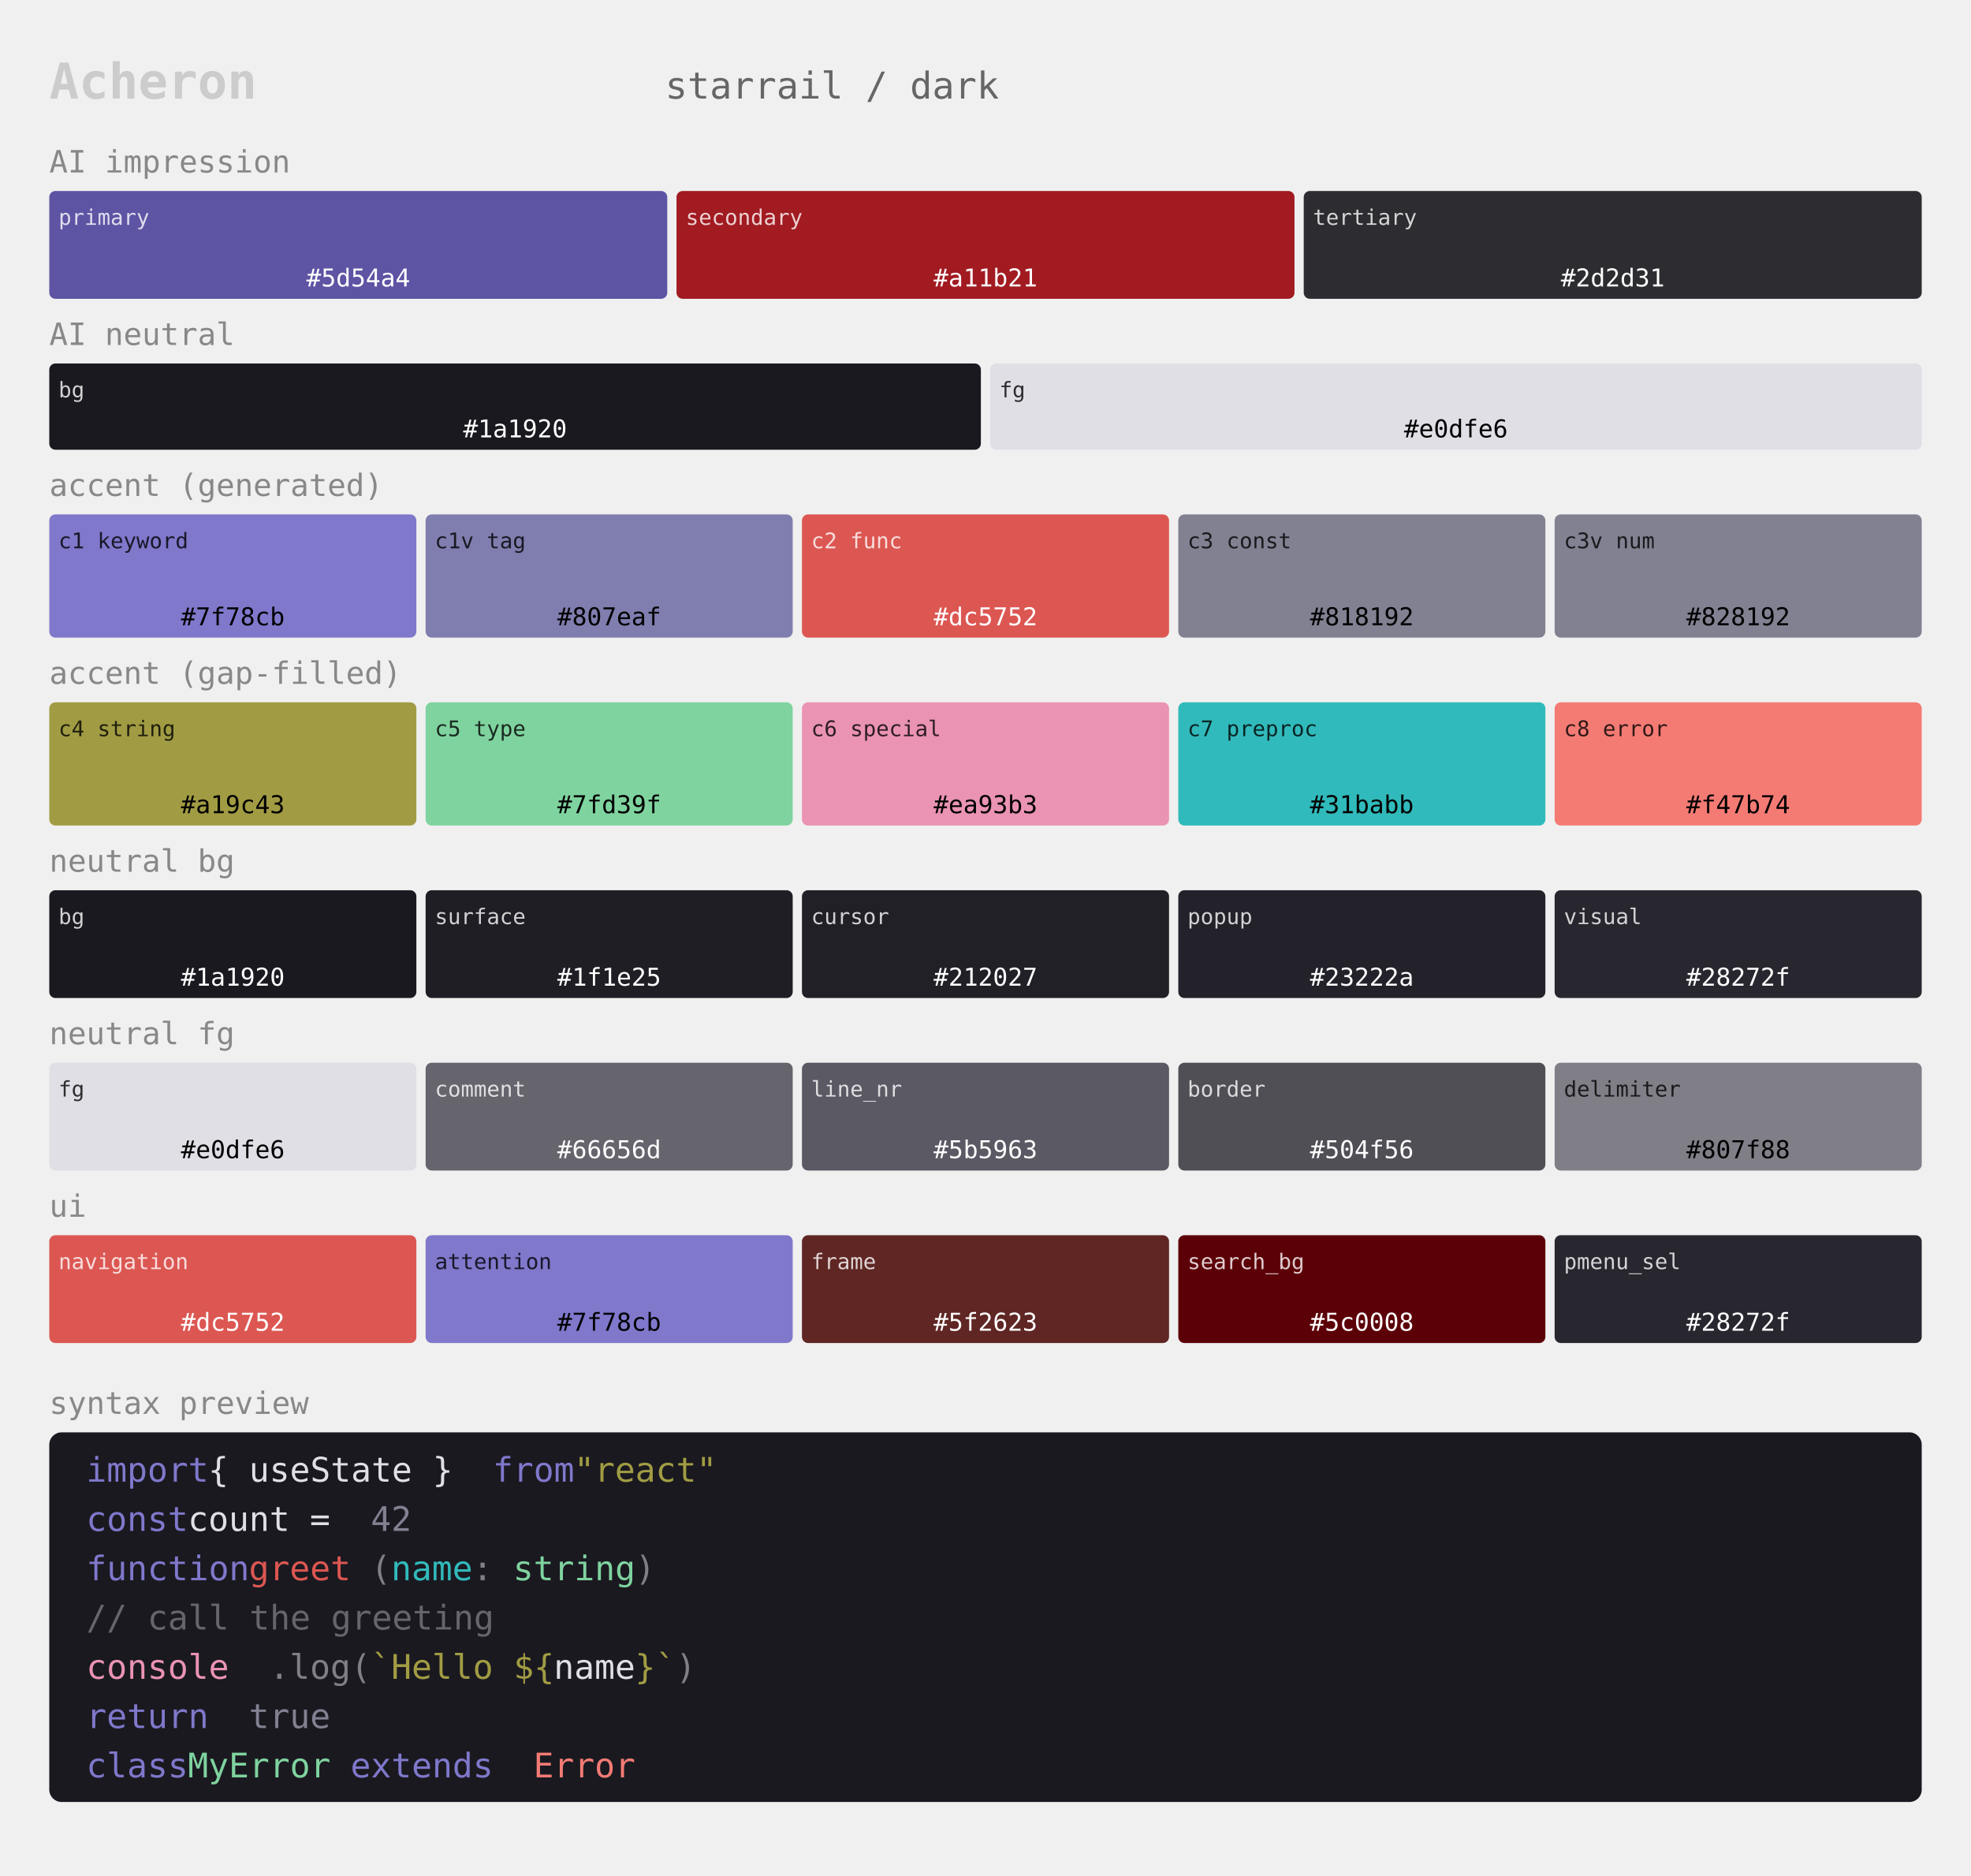
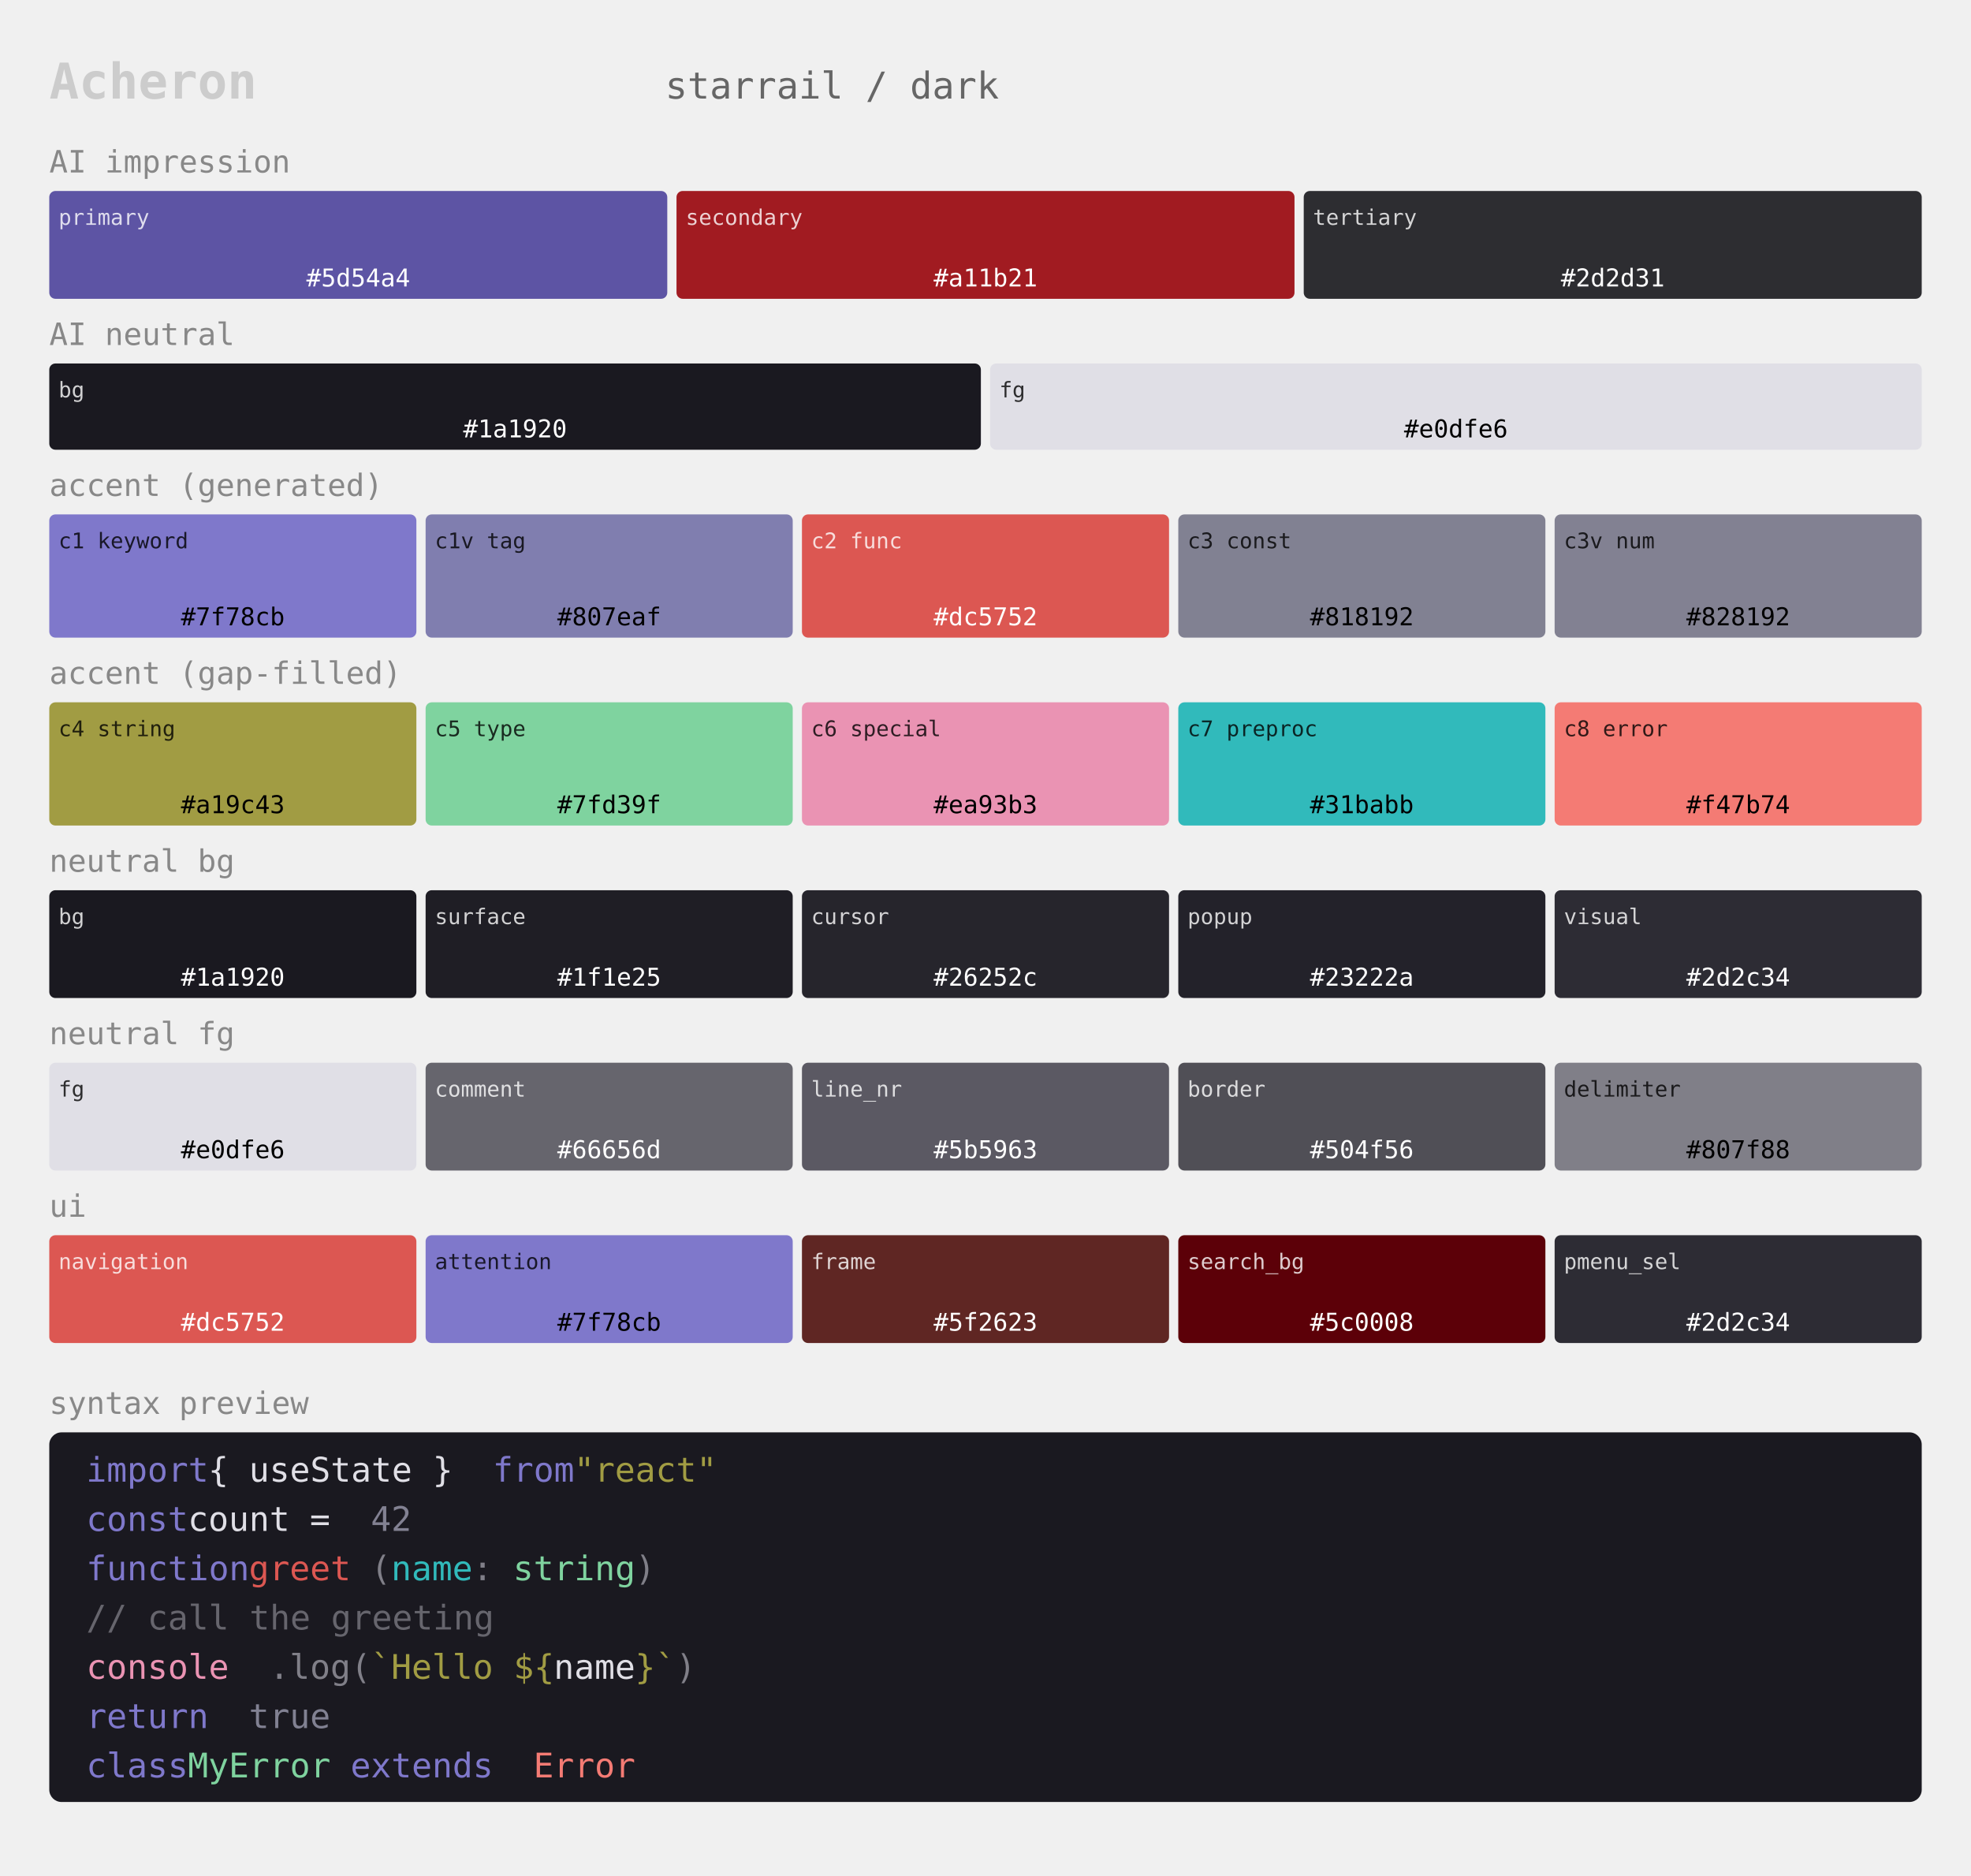
<svg xmlns="http://www.w3.org/2000/svg" width="640" height="609" style="background:#0a0a0a; font-family:ui-monospace,monospace;">
  <text x="16" y="32" fill="#ccc" font-size="16" font-weight="bold">Acheron</text>
  <text x="216" y="32" fill="#666" font-size="12">starrail / dark</text>
  <text x="16" y="56" fill="#888" font-size="10">AI impression</text>
  <rect x="16" y="62" width="200.667" height="35" fill="#5d54a4" rx="2" />
  <text x="19" y="73" fill="#ffffff" font-size="7" opacity="0.8">primary</text>
  <text x="116.333" y="93" fill="#ffffff" font-size="8" text-anchor="middle">#5d54a4</text>
  <rect x="219.667" y="62" width="200.667" height="35" fill="#a11b21" rx="2" />
  <text x="222.667" y="73" fill="#ffffff" font-size="7" opacity="0.8">secondary</text>
  <text x="320" y="93" fill="#ffffff" font-size="8" text-anchor="middle">#a11b21</text>
  <rect x="423.333" y="62" width="200.667" height="35" fill="#2d2d31" rx="2" />
  <text x="426.333" y="73" fill="#ffffff" font-size="7" opacity="0.8">tertiary</text>
  <text x="523.667" y="93" fill="#ffffff" font-size="8" text-anchor="middle">#2d2d31</text>
  <text x="16" y="112" fill="#888" font-size="10">AI neutral</text>
  <rect x="16" y="118" width="302.5" height="28" fill="#1a1920" rx="2" />
  <text x="19" y="129" fill="#ffffff" font-size="7" opacity="0.8">bg</text>
  <text x="167.25" y="142" fill="#ffffff" font-size="8" text-anchor="middle">#1a1920</text>
  <rect x="321.5" y="118" width="302.5" height="28" fill="#e0dfe6" rx="2" />
  <text x="324.5" y="129" fill="#000000" font-size="7" opacity="0.8">fg</text>
  <text x="472.75" y="142" fill="#000000" font-size="8" text-anchor="middle">#e0dfe6</text>
  <text x="16" y="161" fill="#888" font-size="10">accent (generated)</text>
  <rect x="16" y="167" width="119.2" height="40" fill="#7f78cb" rx="2" />
  <text x="19" y="178" fill="#000000" font-size="7" opacity="0.8">c1 keyword</text>
  <text x="75.6" y="203" fill="#000000" font-size="8" text-anchor="middle">#7f78cb</text>
  <rect x="138.2" y="167" width="119.2" height="40" fill="#807eaf" rx="2" />
  <text x="141.2" y="178" fill="#000000" font-size="7" opacity="0.8">c1v tag</text>
  <text x="197.8" y="203" fill="#000000" font-size="8" text-anchor="middle">#807eaf</text>
  <rect x="260.4" y="167" width="119.2" height="40" fill="#dc5752" rx="2" />
  <text x="263.4" y="178" fill="#ffffff" font-size="7" opacity="0.8">c2 func</text>
  <text x="320" y="203" fill="#ffffff" font-size="8" text-anchor="middle">#dc5752</text>
  <rect x="382.6" y="167" width="119.2" height="40" fill="#818192" rx="2" />
  <text x="385.6" y="178" fill="#000000" font-size="7" opacity="0.8">c3 const</text>
  <text x="442.2" y="203" fill="#000000" font-size="8" text-anchor="middle">#818192</text>
  <rect x="504.8" y="167" width="119.2" height="40" fill="#828192" rx="2" />
  <text x="507.8" y="178" fill="#000000" font-size="7" opacity="0.8">c3v num</text>
  <text x="564.4" y="203" fill="#000000" font-size="8" text-anchor="middle">#828192</text>
  <text x="16" y="222" fill="#888" font-size="10">accent (gap-filled)</text>
  <rect x="16" y="228" width="119.2" height="40" fill="#a19c43" rx="2" />
  <text x="19" y="239" fill="#000000" font-size="7" opacity="0.8">c4 string</text>
  <text x="75.6" y="264" fill="#000000" font-size="8" text-anchor="middle">#a19c43</text>
  <rect x="138.2" y="228" width="119.2" height="40" fill="#7fd39f" rx="2" />
  <text x="141.2" y="239" fill="#000000" font-size="7" opacity="0.8">c5 type</text>
  <text x="197.8" y="264" fill="#000000" font-size="8" text-anchor="middle">#7fd39f</text>
  <rect x="260.4" y="228" width="119.2" height="40" fill="#ea93b3" rx="2" />
  <text x="263.4" y="239" fill="#000000" font-size="7" opacity="0.8">c6 special</text>
  <text x="320" y="264" fill="#000000" font-size="8" text-anchor="middle">#ea93b3</text>
  <rect x="382.6" y="228" width="119.2" height="40" fill="#31babb" rx="2" />
  <text x="385.6" y="239" fill="#000000" font-size="7" opacity="0.8">c7 preproc</text>
  <text x="442.2" y="264" fill="#000000" font-size="8" text-anchor="middle">#31babb</text>
  <rect x="504.8" y="228" width="119.2" height="40" fill="#f47b74" rx="2" />
  <text x="507.8" y="239" fill="#000000" font-size="7" opacity="0.8">c8 error</text>
  <text x="564.4" y="264" fill="#000000" font-size="8" text-anchor="middle">#f47b74</text>
  <text x="16" y="283" fill="#888" font-size="10">neutral bg</text>
  <rect x="16" y="289" width="119.2" height="35" fill="#1a1920" rx="2" />
  <text x="19" y="300" fill="#ffffff" font-size="7" opacity="0.8">bg</text>
  <text x="75.6" y="320" fill="#ffffff" font-size="8" text-anchor="middle">#1a1920</text>
  <rect x="138.2" y="289" width="119.2" height="35" fill="#1f1e25" rx="2" />
  <text x="141.2" y="300" fill="#ffffff" font-size="7" opacity="0.8">surface</text>
  <text x="197.8" y="320" fill="#ffffff" font-size="8" text-anchor="middle">#1f1e25</text>
-   <rect x="260.4" y="289" width="119.2" height="35" fill="#212027" rx="2" />
+   <rect x="260.4" y="289" width="119.2" height="35" fill="#26252c" rx="2" />
  <text x="263.4" y="300" fill="#ffffff" font-size="7" opacity="0.8">cursor</text>
-   <text x="320" y="320" fill="#ffffff" font-size="8" text-anchor="middle">#212027</text>
+   <text x="320" y="320" fill="#ffffff" font-size="8" text-anchor="middle">#26252c</text>
  <rect x="382.6" y="289" width="119.2" height="35" fill="#23222a" rx="2" />
  <text x="385.6" y="300" fill="#ffffff" font-size="7" opacity="0.8">popup</text>
  <text x="442.2" y="320" fill="#ffffff" font-size="8" text-anchor="middle">#23222a</text>
-   <rect x="504.8" y="289" width="119.2" height="35" fill="#28272f" rx="2" />
+   <rect x="504.8" y="289" width="119.2" height="35" fill="#2d2c34" rx="2" />
  <text x="507.8" y="300" fill="#ffffff" font-size="7" opacity="0.8">visual</text>
-   <text x="564.4" y="320" fill="#ffffff" font-size="8" text-anchor="middle">#28272f</text>
+   <text x="564.4" y="320" fill="#ffffff" font-size="8" text-anchor="middle">#2d2c34</text>
  <text x="16" y="339" fill="#888" font-size="10">neutral fg</text>
  <rect x="16" y="345" width="119.2" height="35" fill="#e0dfe6" rx="2" />
  <text x="19" y="356" fill="#000000" font-size="7" opacity="0.8">fg</text>
  <text x="75.6" y="376" fill="#000000" font-size="8" text-anchor="middle">#e0dfe6</text>
  <rect x="138.2" y="345" width="119.2" height="35" fill="#66656d" rx="2" />
  <text x="141.2" y="356" fill="#ffffff" font-size="7" opacity="0.8">comment</text>
  <text x="197.8" y="376" fill="#ffffff" font-size="8" text-anchor="middle">#66656d</text>
  <rect x="260.4" y="345" width="119.2" height="35" fill="#5b5963" rx="2" />
  <text x="263.4" y="356" fill="#ffffff" font-size="7" opacity="0.8">line_nr</text>
  <text x="320" y="376" fill="#ffffff" font-size="8" text-anchor="middle">#5b5963</text>
  <rect x="382.6" y="345" width="119.2" height="35" fill="#504f56" rx="2" />
  <text x="385.6" y="356" fill="#ffffff" font-size="7" opacity="0.8">border</text>
  <text x="442.2" y="376" fill="#ffffff" font-size="8" text-anchor="middle">#504f56</text>
  <rect x="504.8" y="345" width="119.2" height="35" fill="#807f88" rx="2" />
  <text x="507.8" y="356" fill="#000000" font-size="7" opacity="0.8">delimiter</text>
  <text x="564.4" y="376" fill="#000000" font-size="8" text-anchor="middle">#807f88</text>
  <text x="16" y="395" fill="#888" font-size="10">ui</text>
  <rect x="16" y="401" width="119.2" height="35" fill="#dc5752" rx="2" />
  <text x="19" y="412" fill="#ffffff" font-size="7" opacity="0.8">navigation</text>
  <text x="75.6" y="432" fill="#ffffff" font-size="8" text-anchor="middle">#dc5752</text>
  <rect x="138.2" y="401" width="119.2" height="35" fill="#7f78cb" rx="2" />
  <text x="141.2" y="412" fill="#000000" font-size="7" opacity="0.8">attention</text>
  <text x="197.8" y="432" fill="#000000" font-size="8" text-anchor="middle">#7f78cb</text>
  <rect x="260.4" y="401" width="119.2" height="35" fill="#5f2623" rx="2" />
  <text x="263.4" y="412" fill="#ffffff" font-size="7" opacity="0.8">frame</text>
  <text x="320" y="432" fill="#ffffff" font-size="8" text-anchor="middle">#5f2623</text>
  <rect x="382.6" y="401" width="119.2" height="35" fill="#5c0008" rx="2" />
  <text x="385.6" y="412" fill="#ffffff" font-size="7" opacity="0.8">search_bg</text>
  <text x="442.2" y="432" fill="#ffffff" font-size="8" text-anchor="middle">#5c0008</text>
-   <rect x="504.8" y="401" width="119.2" height="35" fill="#28272f" rx="2" />
+   <rect x="504.8" y="401" width="119.2" height="35" fill="#2d2c34" rx="2" />
  <text x="507.8" y="412" fill="#ffffff" font-size="7" opacity="0.8">pmenu_sel</text>
-   <text x="564.4" y="432" fill="#ffffff" font-size="8" text-anchor="middle">#28272f</text>
+   <text x="564.4" y="432" fill="#ffffff" font-size="8" text-anchor="middle">#2d2c34</text>
  <text x="16" y="459" fill="#888" font-size="10">syntax preview</text>
  <rect x="16" y="465" width="608" height="120" fill="#1a1920" rx="4" />
  <text x="28" y="481" fill="#7f78cb" font-size="11" font-family="monospace">import</text>
  <text x="67.6" y="481" fill="#e0dfe6" font-size="11" font-family="monospace"> { useState } </text>
  <text x="160" y="481" fill="#7f78cb" font-size="11" font-family="monospace">from</text>
  <text x="186.4" y="481" fill="#a19c43" font-size="11" font-family="monospace"> "react"</text>
  <text x="28" y="497" fill="#7f78cb" font-size="11" font-family="monospace">const</text>
  <text x="61" y="497" fill="#e0dfe6" font-size="11" font-family="monospace"> count</text>
  <text x="100.6" y="497" fill="#e0dfe6" font-size="11" font-family="monospace"> = </text>
  <text x="120.4" y="497" fill="#828192" font-size="11" font-family="monospace">42</text>
  <text x="28" y="513" fill="#7f78cb" font-size="11" font-family="monospace">function</text>
  <text x="80.8" y="513" fill="#dc5752" font-size="11" font-family="monospace"> greet</text>
  <text x="120.4" y="513" fill="#807f88" font-size="11" font-family="monospace">(</text>
  <text x="127" y="513" fill="#31babb" font-size="11" font-family="monospace">name</text>
  <text x="153.4" y="513" fill="#807f88" font-size="11" font-family="monospace">: </text>
  <text x="166.6" y="513" fill="#7fd39f" font-size="11" font-family="monospace">string</text>
  <text x="206.2" y="513" fill="#807f88" font-size="11" font-family="monospace">)</text>
  <text x="28" y="529" fill="#66656d" font-size="11" font-family="monospace">  // call the greeting</text>
  <text x="28" y="545" fill="#ea93b3" font-size="11" font-family="monospace">  console</text>
  <text x="87.4" y="545" fill="#807f88" font-size="11" font-family="monospace">.log(</text>
  <text x="120.4" y="545" fill="#a19c43" font-size="11" font-family="monospace">`Hello ${</text>
  <text x="179.8" y="545" fill="#e0dfe6" font-size="11" font-family="monospace">name</text>
  <text x="206.2" y="545" fill="#a19c43" font-size="11" font-family="monospace">}`</text>
  <text x="219.4" y="545" fill="#807f88" font-size="11" font-family="monospace">)</text>
  <text x="28" y="561" fill="#7f78cb" font-size="11" font-family="monospace">  return</text>
  <text x="80.8" y="561" fill="#818192" font-size="11" font-family="monospace"> true</text>
  <text x="28" y="577" fill="#7f78cb" font-size="11" font-family="monospace">class</text>
  <text x="61" y="577" fill="#7fd39f" font-size="11" font-family="monospace"> MyError</text>
  <text x="113.8" y="577" fill="#7f78cb" font-size="11" font-family="monospace"> extends </text>
  <text x="173.2" y="577" fill="#f47b74" font-size="11" font-family="monospace">Error</text>
</svg>
